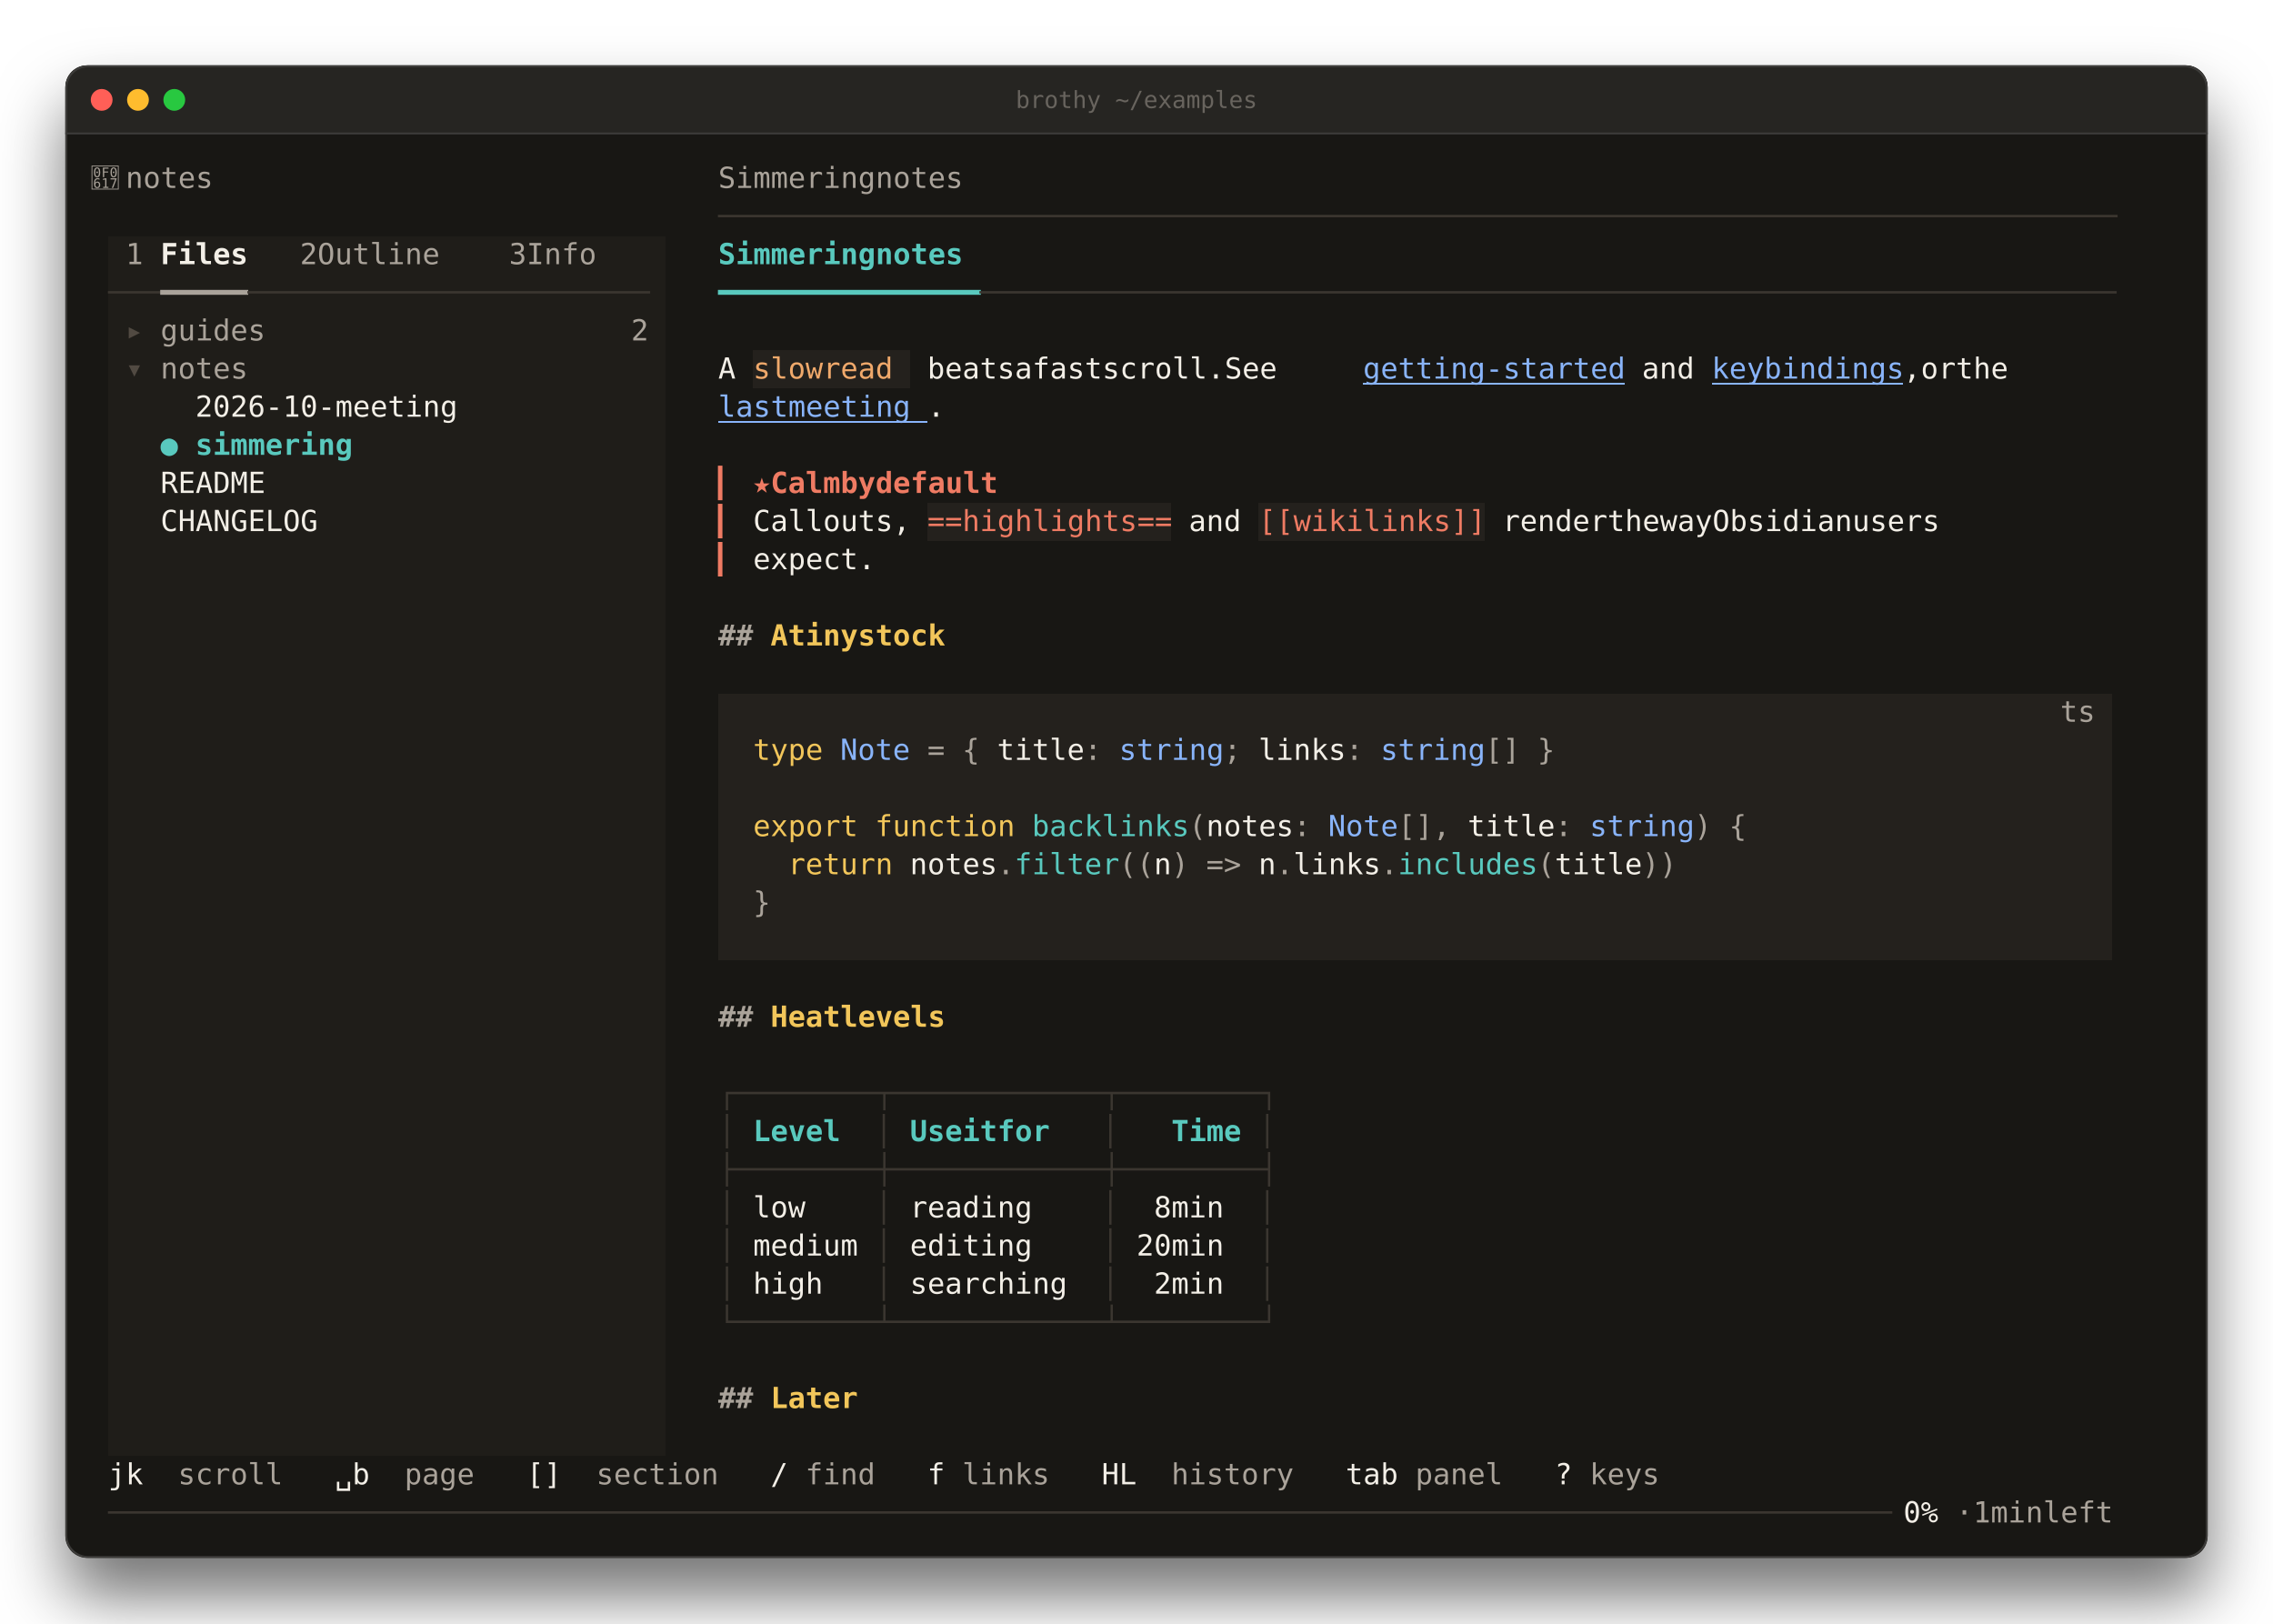
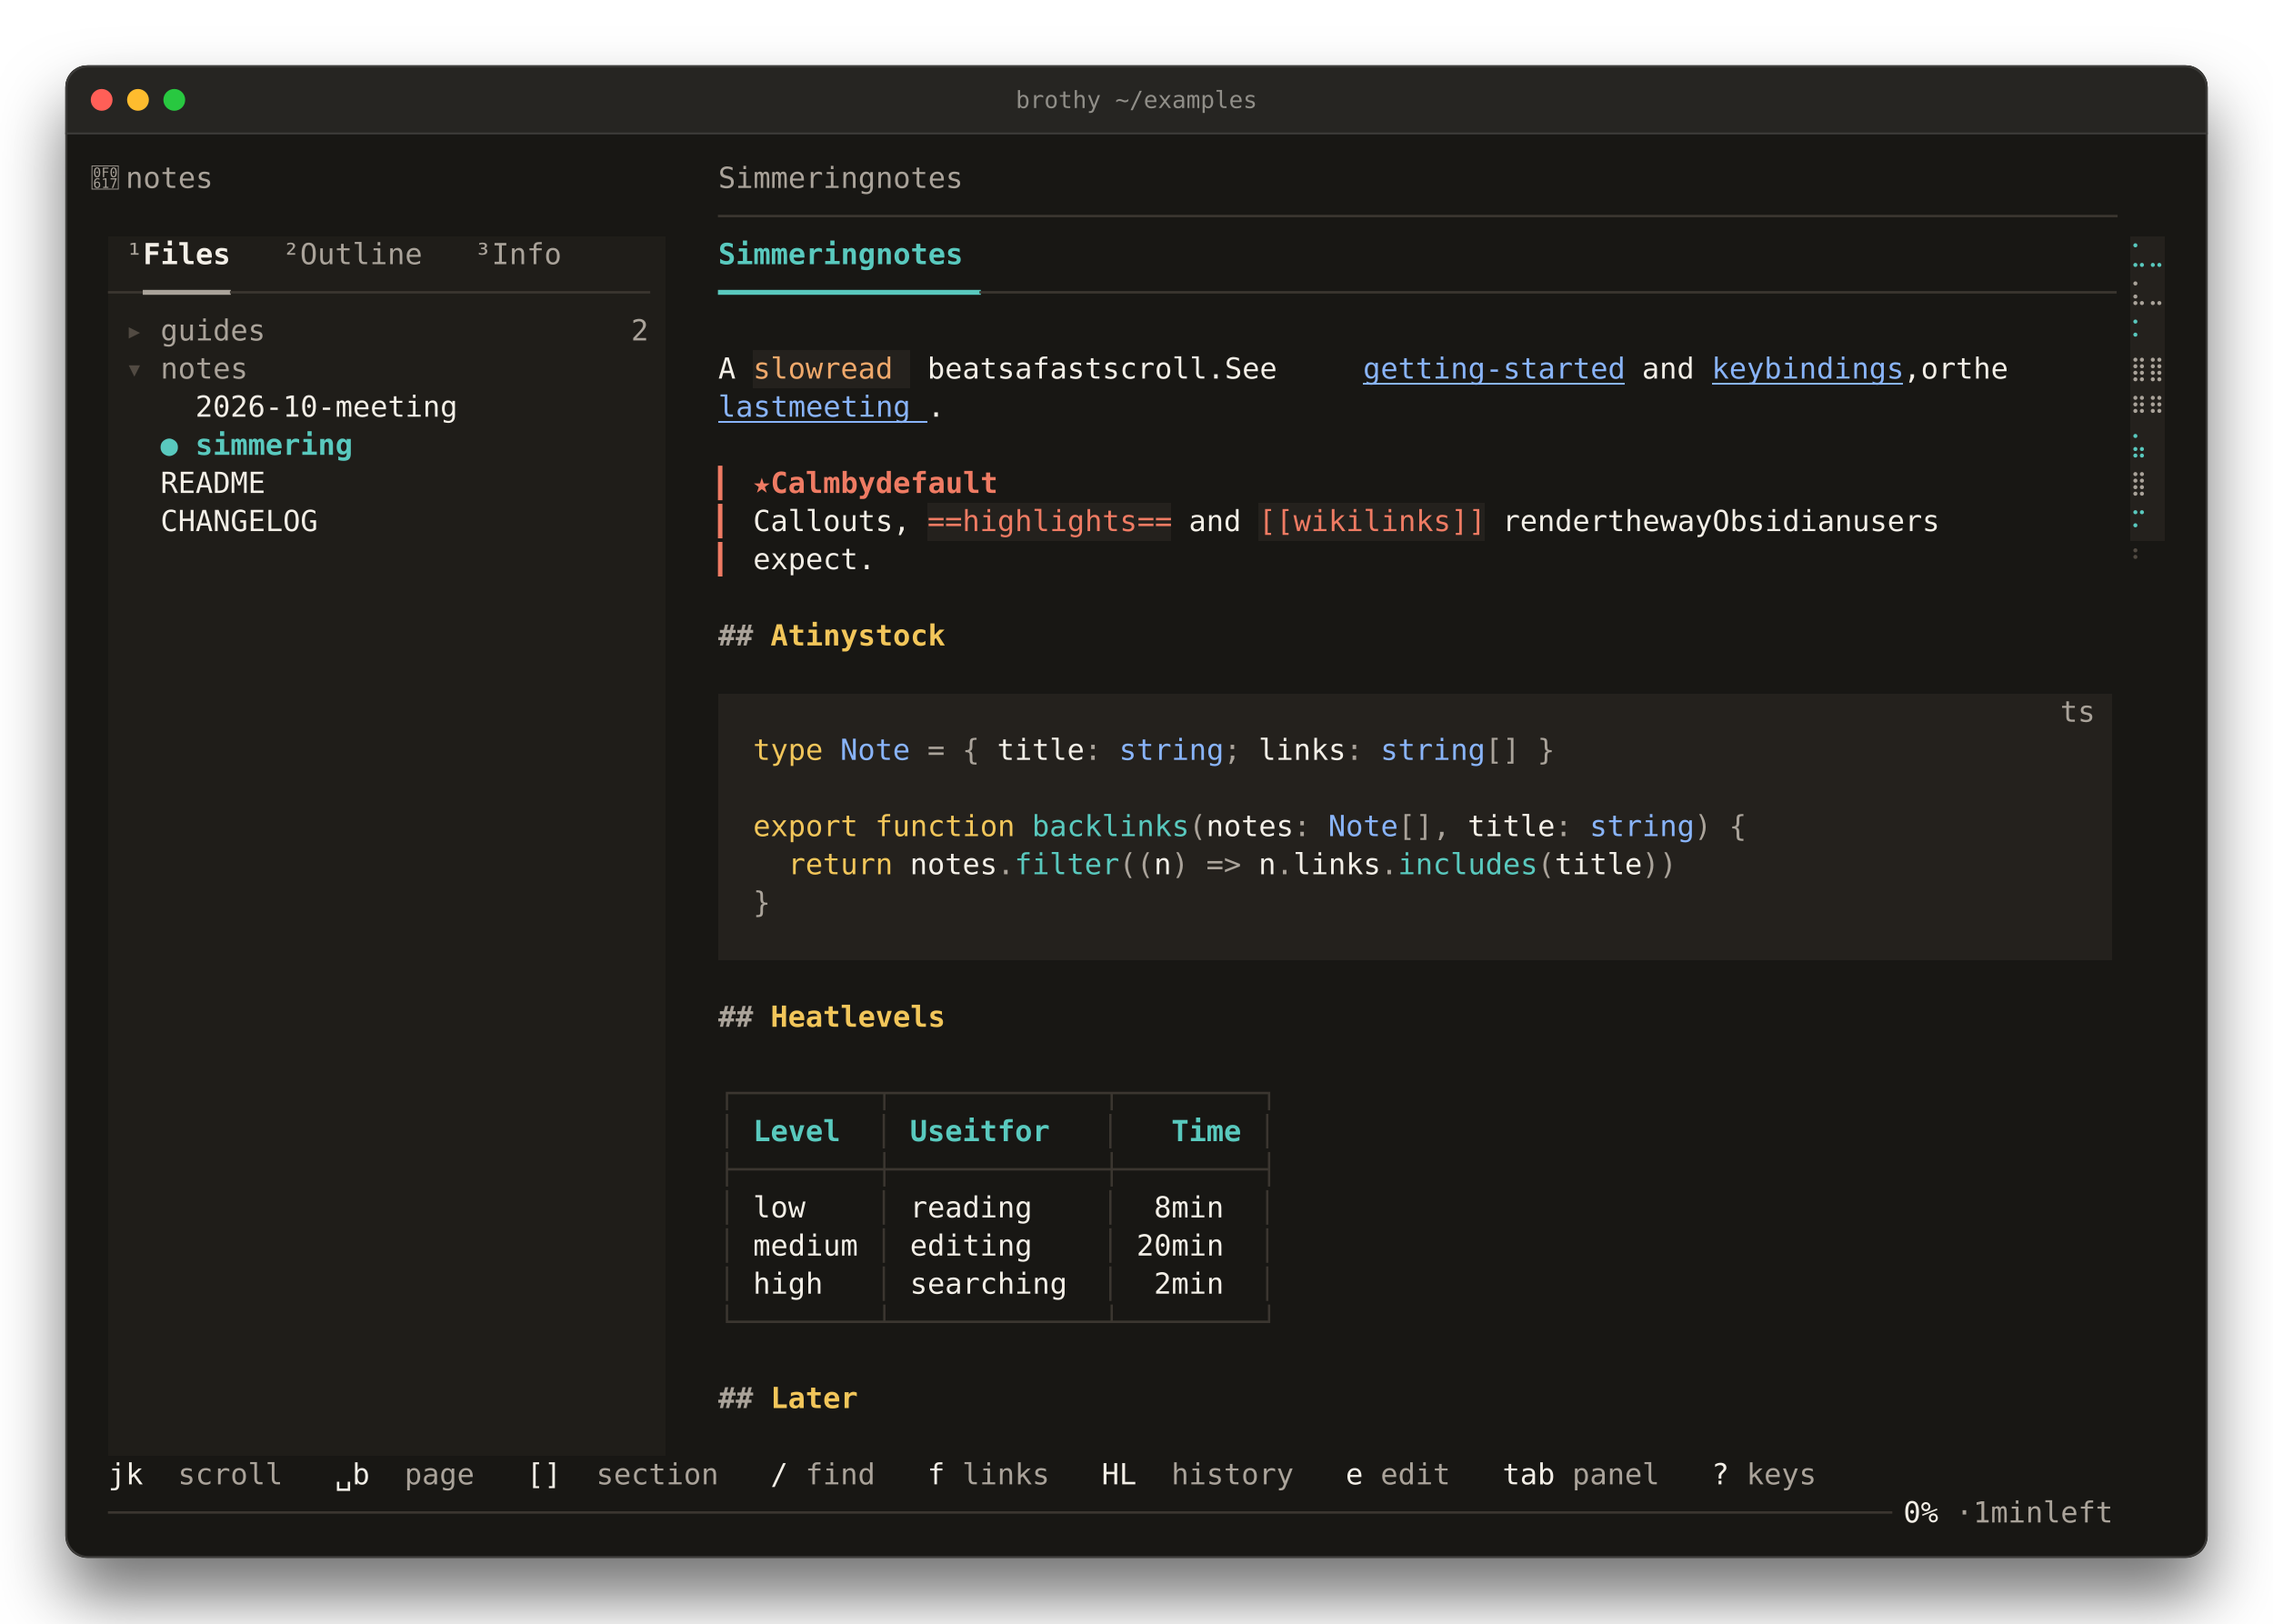
<svg xmlns="http://www.w3.org/2000/svg" width="1252" height="894" viewBox="0 0 1252 894">
  <g transform="translate(36 36)">
    <defs>
      <clipPath id="c-screenshot">
        <rect width="1180" height="822" rx="12" />
      </clipPath>
      <filter id="s-screenshot" x="-20%" y="-20%" width="140%" height="150%">
        <feGaussianBlur stdDeviation="18" />
      </filter>
    </defs>
    <rect x="0" y="22" width="1180" height="822" rx="12" fill="#000" opacity="0.55" filter="url(#s-screenshot)" />
    <g clip-path="url(#c-screenshot)">
      <rect width="1180" height="822" fill="#181714" />
      <rect width="1180" height="38" fill="#262522" />
      <rect y="37" width="1180" height="1" fill="#3d3c3a" />
      <circle cx="20" cy="19" r="6" fill="#ff5f57" />
      <circle cx="40" cy="19" r="6" fill="#febc2e" />
      <circle cx="60" cy="19" r="6" fill="#28c840" />
-       <text x="590" y="23.5" text-anchor="middle" font-size="13" fill="#68645e" font-family="'JetBrainsMono Nerd Font Mono', 'JetBrains Mono', 'DejaVu Sans Mono', monospace">brothy ~/examples</text>
+       <text x="590" y="23.5" text-anchor="middle" font-size="13" fill="#908e88" font-family="'JetBrainsMono Nerd Font Mono', 'JetBrains Mono', 'DejaVu Sans Mono', monospace">brothy ~/examples</text>
      <g transform="translate(14 52)" font-family="'JetBrainsMono Nerd Font Mono', 'JetBrains Mono', 'DejaVu Sans Mono', monospace" font-size="16" xml:space="preserve">
        <g shape-rendering="crispEdges">
          <rect x="9.6" y="42" width="307.2" height="21" fill="#1f1d19" />
+           <rect x="1123.2" y="42" width="19.2" height="21" fill="#24211d" />
          <rect x="9.6" y="63" width="307.2" height="21" fill="#1f1d19" />
+           <rect x="1123.2" y="63" width="19.2" height="21" fill="#24211d" />
          <rect x="9.6" y="84" width="307.2" height="21" fill="#1f1d19" />
+           <rect x="1123.2" y="84" width="19.2" height="21" fill="#24211d" />
          <rect x="9.6" y="105" width="307.2" height="21" fill="#1f1d19" />
          <rect x="364.8" y="105" width="86.4" height="21" fill="#24211d" />
+           <rect x="1123.2" y="105" width="19.2" height="21" fill="#24211d" />
          <rect x="9.6" y="126" width="307.2" height="21" fill="#1f1d19" />
+           <rect x="1123.2" y="126" width="19.2" height="21" fill="#24211d" />
          <rect x="9.6" y="147" width="307.2" height="21" fill="#1f1d19" />
+           <rect x="1123.2" y="147" width="19.2" height="21" fill="#24211d" />
          <rect x="9.6" y="168" width="307.2" height="21" fill="#1f1d19" />
+           <rect x="1123.2" y="168" width="19.2" height="21" fill="#24211d" />
          <rect x="9.6" y="189" width="307.2" height="21" fill="#1f1d19" />
          <rect x="460.8" y="189" width="134.4" height="21" fill="#24211d" />
          <rect x="643.2" y="189" width="124.8" height="21" fill="#24211d" />
+           <rect x="1123.2" y="189" width="19.2" height="21" fill="#24211d" />
          <rect x="9.6" y="210" width="307.2" height="21" fill="#1f1d19" />
          <rect x="9.6" y="231" width="307.2" height="21" fill="#1f1d19" />
          <rect x="9.6" y="252" width="307.2" height="21" fill="#1f1d19" />
          <rect x="9.6" y="273" width="307.2" height="21" fill="#1f1d19" />
          <rect x="9.6" y="294" width="307.2" height="21" fill="#1f1d19" />
          <rect x="345.6" y="294" width="768" height="21" fill="#24211d" />
          <rect x="9.6" y="315" width="307.2" height="21" fill="#1f1d19" />
          <rect x="345.6" y="315" width="768" height="21" fill="#24211d" />
          <rect x="9.6" y="336" width="307.2" height="21" fill="#1f1d19" />
          <rect x="345.6" y="336" width="768" height="21" fill="#24211d" />
          <rect x="9.6" y="357" width="307.2" height="21" fill="#1f1d19" />
          <rect x="345.6" y="357" width="768" height="21" fill="#24211d" />
          <rect x="9.6" y="378" width="307.2" height="21" fill="#1f1d19" />
          <rect x="345.6" y="378" width="768" height="21" fill="#24211d" />
          <rect x="9.6" y="399" width="307.2" height="21" fill="#1f1d19" />
          <rect x="345.6" y="399" width="768" height="21" fill="#24211d" />
          <rect x="9.6" y="420" width="307.2" height="21" fill="#1f1d19" />
          <rect x="345.6" y="420" width="768" height="21" fill="#24211d" />
          <rect x="9.6" y="441" width="307.2" height="21" fill="#1f1d19" />
          <rect x="9.6" y="462" width="307.2" height="21" fill="#1f1d19" />
          <rect x="9.6" y="483" width="307.2" height="21" fill="#1f1d19" />
          <rect x="9.6" y="504" width="307.2" height="21" fill="#1f1d19" />
          <rect x="9.6" y="525" width="307.2" height="21" fill="#1f1d19" />
          <rect x="9.6" y="546" width="307.2" height="21" fill="#1f1d19" />
          <rect x="9.6" y="567" width="307.2" height="21" fill="#1f1d19" />
          <rect x="9.6" y="588" width="307.2" height="21" fill="#1f1d19" />
          <rect x="9.6" y="609" width="307.2" height="21" fill="#1f1d19" />
          <rect x="9.6" y="630" width="307.2" height="21" fill="#1f1d19" />
          <rect x="9.6" y="651" width="307.2" height="21" fill="#1f1d19" />
          <rect x="9.6" y="672" width="307.2" height="21" fill="#1f1d19" />
          <rect x="9.6" y="693" width="307.2" height="21" fill="#1f1d19" />
          <rect x="700.8" y="123" width="144" height="1" fill="#89b4fa" />
          <rect x="892.8" y="123" width="105.6" height="1" fill="#89b4fa" />
          <rect x="345.6" y="144" width="115.2" height="1" fill="#89b4fa" />
        </g>
        <g text-rendering="geometricPrecision">
          <text x="0" y="15.5" fill="#aaa39a">󰘗</text>
          <text x="19.2 28.8 38.4 48 57.6" y="15.5" fill="#aaa39a">notes</text>
          <text x="345.6 355.2 364.8 374.4 384 393.6 403.2 412.8 422.4 441.6 451.2 460.8 470.4 480" y="15.5" fill="#aaa39a">Simmeringnotes</text>
          <text x="345.6 355.2 364.8 374.4 384 393.6 403.2 412.8 422.4 432 441.6 451.2 460.8 470.4 480 489.6 499.2 508.8 518.4 528 537.6 547.2 556.8 566.4 576 585.6 595.2 604.8 614.4 624 633.6 643.2 652.8 662.4 672 681.6 691.2 700.8 710.4 720 729.6 739.2 748.8 758.4 768 777.6 787.2 796.8 806.4 816 825.6 835.2 844.8 854.4 864 873.6 883.2 892.8 902.4 912 921.6 931.2 940.8 950.4 960 969.6 979.2 988.8 998.4 1008 1017.6 1027.2 1036.8 1046.4 1056 1065.6 1075.2 1084.8 1094.4 1104" y="36.5" fill="#3b3630">────────────────────────────────────────────────────────────────────────────────</text>
-           <text x="19.2" y="57.5" fill="#aaa39a">1</text>
-           <text x="38.4 48 57.6 67.2 76.8" y="57.5" fill="#f3efe7" font-weight="700">Files</text>
-           <text x="115.2 134.4 144 153.6 163.2 172.8 182.4 192" y="57.5" fill="#aaa39a">2Outline</text>
-           <text x="230.4 249.6 259.2 268.8 278.4" y="57.5" fill="#aaa39a">3Info</text>
+           <text x="19.2" y="57.5" fill="#aaa39a">¹</text>
+           <text x="28.8 38.4 48 57.6 67.2" y="57.5" fill="#f3efe7" font-weight="700">Files</text>
+           <text x="105.6 115.2 124.8 134.4 144 153.6 163.2 172.8" y="57.5" fill="#aaa39a">²Outline</text>
+           <text x="211.2 220.8 230.4 240 249.6" y="57.5" fill="#aaa39a">³Info</text>
          <text x="345.6 355.2 364.8 374.4 384 393.6 403.2 412.8 422.4 441.6 451.2 460.8 470.4 480" y="57.5" fill="#59c9be" font-weight="700">Simmeringnotes</text>
-           <text x="9.6 19.2 28.8" y="78.5" fill="#3b3630">───</text>
-           <text x="38.4 48 57.6 67.2 76.8" y="78.5" fill="#aaa39a">━━━━━</text>
-           <text x="86.4 96 105.6 115.2 124.8 134.4 144 153.6 163.2 172.8 182.4 192 201.6 211.2 220.8 230.4 240 249.6 259.2 268.8 278.4 288 297.6" y="78.5" fill="#3b3630">───────────────────────</text>
+           <text x="1123.2 1132.8" y="57.5" fill="#59c9be">⣁⣀</text>
+           <text x="9.6 19.2" y="78.5" fill="#3b3630">──</text>
+           <text x="28.8 38.4 48 57.6 67.2" y="78.5" fill="#aaa39a">━━━━━</text>
+           <text x="76.8 86.4 96 105.6 115.2 124.8 134.4 144 153.6 163.2 172.8 182.4 192 201.6 211.2 220.8 230.4 240 249.6 259.2 268.8 278.4 288 297.6" y="78.5" fill="#3b3630">────────────────────────</text>
          <text x="345.6 355.2 364.8 374.4 384 393.6 403.2 412.8 422.4 432 441.6 451.2 460.8 470.4 480" y="78.5" fill="#59c9be">━━━━━━━━━━━━━━━</text>
          <text x="489.6 499.2 508.8 518.4 528 537.6 547.2 556.8 566.4 576 585.6 595.2 604.8 614.4 624 633.6 643.2 652.8 662.4 672 681.6 691.2 700.8 710.4 720 729.6 739.2 748.8 758.4 768 777.6 787.2 796.8 806.4 816 825.6 835.2 844.8 854.4 864 873.6 883.2 892.8 902.4 912 921.6 931.2 940.8 950.4 960 969.6 979.2 988.8 998.4 1008 1017.6 1027.2 1036.8 1046.4 1056 1065.6 1075.2 1084.8 1094.4 1104" y="78.5" fill="#3b3630">─────────────────────────────────────────────────────────────────</text>
+           <text x="1123.2 1132.8" y="78.5" fill="#aaa39a">⣅⣀</text>
          <text x="19.2" y="99.5" fill="#514a42">▸</text>
          <text x="38.4 48 57.6 67.2 76.8 86.4" y="99.5" fill="#aaa39a">guides</text>
          <text x="297.6" y="99.5" fill="#aaa39a">2</text>
+           <text x="1123.2" y="99.5" fill="#59c9be">⠅</text>
          <text x="19.2" y="120.5" fill="#514a42">▾</text>
          <text x="38.4 48 57.6 67.2 76.8" y="120.5" fill="#aaa39a">notes</text>
          <text x="345.6" y="120.5" fill="#f3efe7">A</text>
          <text x="364.8 374.4 384 393.6 412.8 422.4 432 441.6" y="120.5" fill="#f0a96b">slowread</text>
          <text x="460.8 470.4 480 489.6 499.2 518.4 537.6 547.2 556.8 566.4 585.6 595.2 604.8 614.4 624 633.6 643.2 662.4 672 681.6" y="120.5" fill="#f3efe7">beatsafastscroll.See</text>
          <text x="700.8 710.4 720 729.6 739.2 748.8 758.4 768 777.6 787.2 796.8 806.4 816 825.6 835.2" y="120.5" fill="#89b4fa">getting-started</text>
          <text x="854.4 864 873.6" y="120.5" fill="#f3efe7">and</text>
          <text x="892.8 902.4 912 921.6 931.2 940.8 950.4 960 969.6 979.2 988.8" y="120.5" fill="#89b4fa">keybindings</text>
          <text x="998.4 1017.6 1027.2 1046.4 1056 1065.6" y="120.5" fill="#f3efe7">,orthe</text>
+           <text x="1123.2 1132.8" y="120.5" fill="#aaa39a">⣿⣿</text>
          <text x="57.6 67.2 76.8 86.4 96 105.6 115.2 124.8 134.4 144 153.6 163.2 172.8 182.4 192" y="141.5" fill="#f3efe7">2026-10-meeting</text>
          <text x="345.6 355.2 364.8 374.4 393.6 403.2 412.8 422.4 432 441.6 451.2" y="141.5" fill="#89b4fa">lastmeeting</text>
          <text x="460.8" y="141.5" fill="#f3efe7">.</text>
+           <text x="1123.2 1132.8" y="141.5" fill="#aaa39a">⠿⠿</text>
          <text x="38.4" y="162.5" fill="#59c9be">●</text>
          <text x="57.6 67.2 76.8 86.4 96 105.6 115.2 124.8 134.4" y="162.5" fill="#59c9be" font-weight="700">simmering</text>
+           <text x="1123.2" y="162.5" fill="#59c9be">⣥</text>
          <text x="38.4 48 57.6 67.2 76.8 86.4" y="183.5" fill="#f3efe7">README</text>
          <text x="345.6" y="183.5" fill="#ef7b63">▎</text>
          <text x="364.8 384 393.6 403.2 412.8 432 441.6 460.8 470.4 480 489.6 499.2 508.8 518.4" y="183.5" fill="#ef7b63" font-weight="700">★Calmbydefault</text>
+           <text x="1123.2" y="183.5" fill="#aaa39a">⣿</text>
          <text x="38.4 48 57.6 67.2 76.8 86.4 96 105.6 115.2" y="204.5" fill="#f3efe7">CHANGELOG</text>
          <text x="345.6" y="204.5" fill="#ef7b63">▎</text>
          <text x="364.8 374.4 384 393.6 403.2 412.8 422.4 432 441.6" y="204.5" fill="#f3efe7">Callouts,</text>
          <text x="460.8 470.4 480 489.6 499.2 508.8 518.4 528 537.6 547.2 556.8 566.4 576 585.6" y="204.5" fill="#ef7b63">==highlights==</text>
          <text x="604.8 614.4 624" y="204.5" fill="#f3efe7">and</text>
          <text x="643.2 652.8 662.4 672 681.6 691.2 700.8 710.4 720 729.6 739.2 748.8 758.4" y="204.5" fill="#ef7b63">[[wikilinks]]</text>
          <text x="777.6 787.2 796.8 806.4 816 825.6 844.8 854.4 864 883.2 892.8 902.4 921.6 931.2 940.8 950.4 960 969.6 979.2 988.8 1008 1017.6 1027.2 1036.8 1046.4" y="204.5" fill="#f3efe7">renderthewayObsidianusers</text>
+           <text x="1123.2" y="204.5" fill="#59c9be">⠍</text>
          <text x="345.6" y="225.5" fill="#ef7b63">▎</text>
          <text x="364.8 374.4 384 393.6 403.2 412.8 422.4" y="225.5" fill="#f3efe7">expect.</text>
+           <text x="1123.2" y="225.5" fill="#514a42">⠃</text>
          <text x="345.6 355.2" y="267.5" fill="#aaa39a" font-weight="700">##</text>
          <text x="374.4 393.6 403.2 412.8 422.4 441.6 451.2 460.8 470.4 480" y="267.5" fill="#f2c65a" font-weight="700">Atinystock</text>
          <text x="1084.8 1094.4" y="309.5" fill="#aaa39a">ts</text>
          <text x="364.8 374.4 384 393.6" y="330.5" fill="#f2c65a">type</text>
          <text x="412.8 422.4 432 441.6" y="330.5" fill="#89b4fa">Note</text>
          <text x="460.8" y="330.5" fill="#aaa39a">=</text>
          <text x="480" y="330.5" fill="#aaa39a">{</text>
          <text x="499.2 508.8 518.4 528 537.6" y="330.5" fill="#f3efe7">title</text>
          <text x="547.2" y="330.5" fill="#aaa39a">:</text>
          <text x="566.4 576 585.6 595.2 604.8 614.4" y="330.5" fill="#89b4fa">string</text>
          <text x="624" y="330.5" fill="#aaa39a">;</text>
          <text x="643.2 652.8 662.4 672 681.6" y="330.5" fill="#f3efe7">links</text>
          <text x="691.2" y="330.5" fill="#aaa39a">:</text>
          <text x="710.4 720 729.6 739.2 748.8 758.4" y="330.5" fill="#89b4fa">string</text>
          <text x="768 777.6" y="330.5" fill="#aaa39a">[]</text>
          <text x="796.8" y="330.5" fill="#aaa39a">}</text>
          <text x="364.8 374.4 384 393.6 403.2 412.8" y="372.5" fill="#f2c65a">export</text>
          <text x="432 441.6 451.2 460.8 470.4 480 489.6 499.2" y="372.5" fill="#f2c65a">function</text>
          <text x="518.4 528 537.6 547.2 556.8 566.4 576 585.6 595.2" y="372.5" fill="#59c9be">backlinks</text>
          <text x="604.8" y="372.5" fill="#aaa39a">(</text>
          <text x="614.4 624 633.6 643.2 652.8" y="372.5" fill="#f3efe7">notes</text>
          <text x="662.4" y="372.5" fill="#aaa39a">:</text>
          <text x="681.6 691.2 700.8 710.4" y="372.5" fill="#89b4fa">Note</text>
          <text x="720 729.6 739.2" y="372.5" fill="#aaa39a">[],</text>
          <text x="758.4 768 777.6 787.2 796.8" y="372.5" fill="#f3efe7">title</text>
          <text x="806.4" y="372.5" fill="#aaa39a">:</text>
          <text x="825.6 835.2 844.8 854.4 864 873.6" y="372.5" fill="#89b4fa">string</text>
          <text x="883.2" y="372.5" fill="#aaa39a">)</text>
          <text x="902.4" y="372.5" fill="#aaa39a">{</text>
          <text x="384 393.6 403.2 412.8 422.4 432" y="393.5" fill="#f2c65a">return</text>
          <text x="451.2 460.8 470.4 480 489.6" y="393.5" fill="#f3efe7">notes</text>
          <text x="499.2" y="393.5" fill="#aaa39a">.</text>
          <text x="508.8 518.4 528 537.6 547.2 556.8" y="393.5" fill="#59c9be">filter</text>
          <text x="566.4 576" y="393.5" fill="#aaa39a">((</text>
          <text x="585.6" y="393.5" fill="#f3efe7">n</text>
          <text x="595.2" y="393.5" fill="#aaa39a">)</text>
          <text x="614.4 624" y="393.5" fill="#aaa39a">=&gt;</text>
          <text x="643.2" y="393.5" fill="#f3efe7">n</text>
          <text x="652.8" y="393.5" fill="#aaa39a">.</text>
          <text x="662.4 672 681.6 691.2 700.8" y="393.5" fill="#f3efe7">links</text>
          <text x="710.4" y="393.5" fill="#aaa39a">.</text>
          <text x="720 729.6 739.2 748.8 758.4 768 777.6 787.2" y="393.5" fill="#59c9be">includes</text>
          <text x="796.8" y="393.5" fill="#aaa39a">(</text>
          <text x="806.4 816 825.6 835.2 844.8" y="393.5" fill="#f3efe7">title</text>
          <text x="854.4 864" y="393.5" fill="#aaa39a">))</text>
          <text x="364.8" y="414.5" fill="#aaa39a">}</text>
          <text x="345.6 355.2" y="477.5" fill="#aaa39a" font-weight="700">##</text>
          <text x="374.4 384 393.6 403.2 422.4 432 441.6 451.2 460.8 470.4" y="477.5" fill="#f2c65a" font-weight="700">Heatlevels</text>
          <text x="345.6 355.2 364.8 374.4 384 393.6 403.2 412.8 422.4 432 441.6 451.2 460.8 470.4 480 489.6 499.2 508.8 518.4 528 537.6 547.2 556.8 566.4 576 585.6 595.2 604.8 614.4 624 633.6 643.2" y="519.5" fill="#3b3630">┌────────┬────────────┬────────┐</text>
          <text x="345.6" y="540.5" fill="#3b3630">│</text>
          <text x="364.8 374.4 384 393.6 403.2" y="540.5" fill="#59c9be" font-weight="700">Level</text>
          <text x="432" y="540.5" fill="#3b3630">│</text>
          <text x="451.2 460.8 470.4 489.6 499.2 518.4 528 537.6" y="540.5" fill="#59c9be" font-weight="700">Useitfor</text>
          <text x="556.8" y="540.5" fill="#3b3630">│</text>
          <text x="595.2 604.8 614.4 624" y="540.5" fill="#59c9be" font-weight="700">Time</text>
          <text x="643.2" y="540.5" fill="#3b3630">│</text>
          <text x="345.6 355.2 364.8 374.4 384 393.6 403.2 412.8 422.4 432 441.6 451.2 460.8 470.4 480 489.6 499.2 508.8 518.4 528 537.6 547.2 556.8 566.4 576 585.6 595.2 604.8 614.4 624 633.6 643.2" y="561.5" fill="#3b3630">├────────┼────────────┼────────┤</text>
          <text x="345.6" y="582.5" fill="#3b3630">│</text>
          <text x="364.8 374.4 384" y="582.5" fill="#f3efe7">low</text>
          <text x="432" y="582.5" fill="#3b3630">│</text>
          <text x="451.2 460.8 470.4 480 489.6 499.2 508.8" y="582.5" fill="#f3efe7">reading</text>
          <text x="556.8" y="582.5" fill="#3b3630">│</text>
          <text x="585.6 604.8 614.4 624" y="582.5" fill="#f3efe7">8min</text>
          <text x="643.2" y="582.5" fill="#3b3630">│</text>
          <text x="345.6" y="603.5" fill="#3b3630">│</text>
          <text x="364.8 374.4 384 393.6 403.2 412.8" y="603.5" fill="#f3efe7">medium</text>
          <text x="432" y="603.5" fill="#3b3630">│</text>
          <text x="451.2 460.8 470.4 480 489.6 499.2 508.8" y="603.5" fill="#f3efe7">editing</text>
          <text x="556.8" y="603.5" fill="#3b3630">│</text>
          <text x="576 585.6 604.8 614.4 624" y="603.5" fill="#f3efe7">20min</text>
          <text x="643.2" y="603.5" fill="#3b3630">│</text>
          <text x="345.6" y="624.5" fill="#3b3630">│</text>
          <text x="364.8 374.4 384 393.6" y="624.5" fill="#f3efe7">high</text>
          <text x="432" y="624.5" fill="#3b3630">│</text>
          <text x="451.2 460.8 470.4 480 489.6 499.2 508.8 518.4 528" y="624.5" fill="#f3efe7">searching</text>
          <text x="556.8" y="624.5" fill="#3b3630">│</text>
          <text x="585.6 604.8 614.4 624" y="624.5" fill="#f3efe7">2min</text>
          <text x="643.2" y="624.5" fill="#3b3630">│</text>
          <text x="345.6 355.2 364.8 374.4 384 393.6 403.2 412.8 422.4 432 441.6 451.2 460.8 470.4 480 489.6 499.2 508.8 518.4 528 537.6 547.2 556.8 566.4 576 585.6 595.2 604.8 614.4 624 633.6 643.2" y="645.5" fill="#3b3630">└────────┴────────────┴────────┘</text>
          <text x="345.6 355.2" y="687.5" fill="#aaa39a" font-weight="700">##</text>
          <text x="374.4 384 393.6 403.2 412.8" y="687.5" fill="#f2c65a" font-weight="700">Later</text>
          <text x="9.6 28.8" y="729.5" fill="#f3efe7">jk</text>
          <text x="48 57.6 67.2 76.8 86.4 96" y="729.5" fill="#aaa39a">scroll</text>
          <text x="134.4 153.6" y="729.5" fill="#f3efe7">␣b</text>
          <text x="172.8 182.4 192 201.6" y="729.5" fill="#aaa39a">page</text>
          <text x="240 259.2" y="729.5" fill="#f3efe7">[]</text>
          <text x="278.4 288 297.6 307.2 316.8 326.4 336" y="729.5" fill="#aaa39a">section</text>
          <text x="374.4" y="729.5" fill="#f3efe7">/</text>
          <text x="393.6 403.2 412.8 422.4" y="729.5" fill="#aaa39a">find</text>
          <text x="460.8" y="729.5" fill="#f3efe7">f</text>
          <text x="480 489.6 499.2 508.8 518.4" y="729.5" fill="#aaa39a">links</text>
          <text x="556.8 576" y="729.5" fill="#f3efe7">HL</text>
          <text x="595.2 604.8 614.4 624 633.6 643.2 652.8" y="729.5" fill="#aaa39a">history</text>
-           <text x="691.2 700.8 710.4" y="729.5" fill="#f3efe7">tab</text>
-           <text x="729.6 739.2 748.8 758.4 768" y="729.5" fill="#aaa39a">panel</text>
-           <text x="806.4" y="729.5" fill="#f3efe7">?</text>
-           <text x="825.6 835.2 844.8 854.4" y="729.5" fill="#aaa39a">keys</text>
+           <text x="691.2" y="729.5" fill="#f3efe7">e</text>
+           <text x="710.4 720 729.6 739.2" y="729.5" fill="#aaa39a">edit</text>
+           <text x="777.6 787.2 796.8" y="729.5" fill="#f3efe7">tab</text>
+           <text x="816 825.6 835.2 844.8 854.4" y="729.5" fill="#aaa39a">panel</text>
+           <text x="892.8" y="729.5" fill="#f3efe7">?</text>
+           <text x="912 921.6 931.2 940.8" y="729.5" fill="#aaa39a">keys</text>
          <text x="9.6 19.2 28.8 38.4 48 57.6 67.2 76.8 86.4 96 105.6 115.2 124.8 134.4 144 153.6 163.2 172.8 182.4 192 201.6 211.2 220.8 230.4 240 249.6 259.2 268.8 278.4 288 297.6 307.2 316.8 326.4 336 345.6 355.2 364.8 374.4 384 393.6 403.2 412.8 422.4 432 441.6 451.2 460.8 470.4 480 489.6 499.2 508.8 518.4 528 537.6 547.2 556.8 566.4 576 585.6 595.2 604.8 614.4 624 633.6 643.2 652.8 662.4 672 681.6 691.2 700.8 710.4 720 729.6 739.2 748.8 758.4 768 777.6 787.2 796.8 806.4 816 825.6 835.2 844.8 854.4 864 873.6 883.2 892.8 902.4 912 921.6 931.2 940.8 950.4 960 969.6 979.2" y="750.5" fill="#3b3630">──────────────────────────────────────────────────────────────────────────────────────────────────────</text>
          <text x="998.4 1008" y="750.5" fill="#f3efe7">0%</text>
          <text x="1027.2 1046.4 1065.6 1075.2 1084.8 1104 1113.6 1123.2 1132.8" y="750.5" fill="#aaa39a">·1minleft</text>
        </g>
      </g>
    </g>
    <rect x="0.5" y="0.5" width="1179" height="821" rx="12" fill="none" stroke="#3d3c3a" />
  </g>
</svg>
